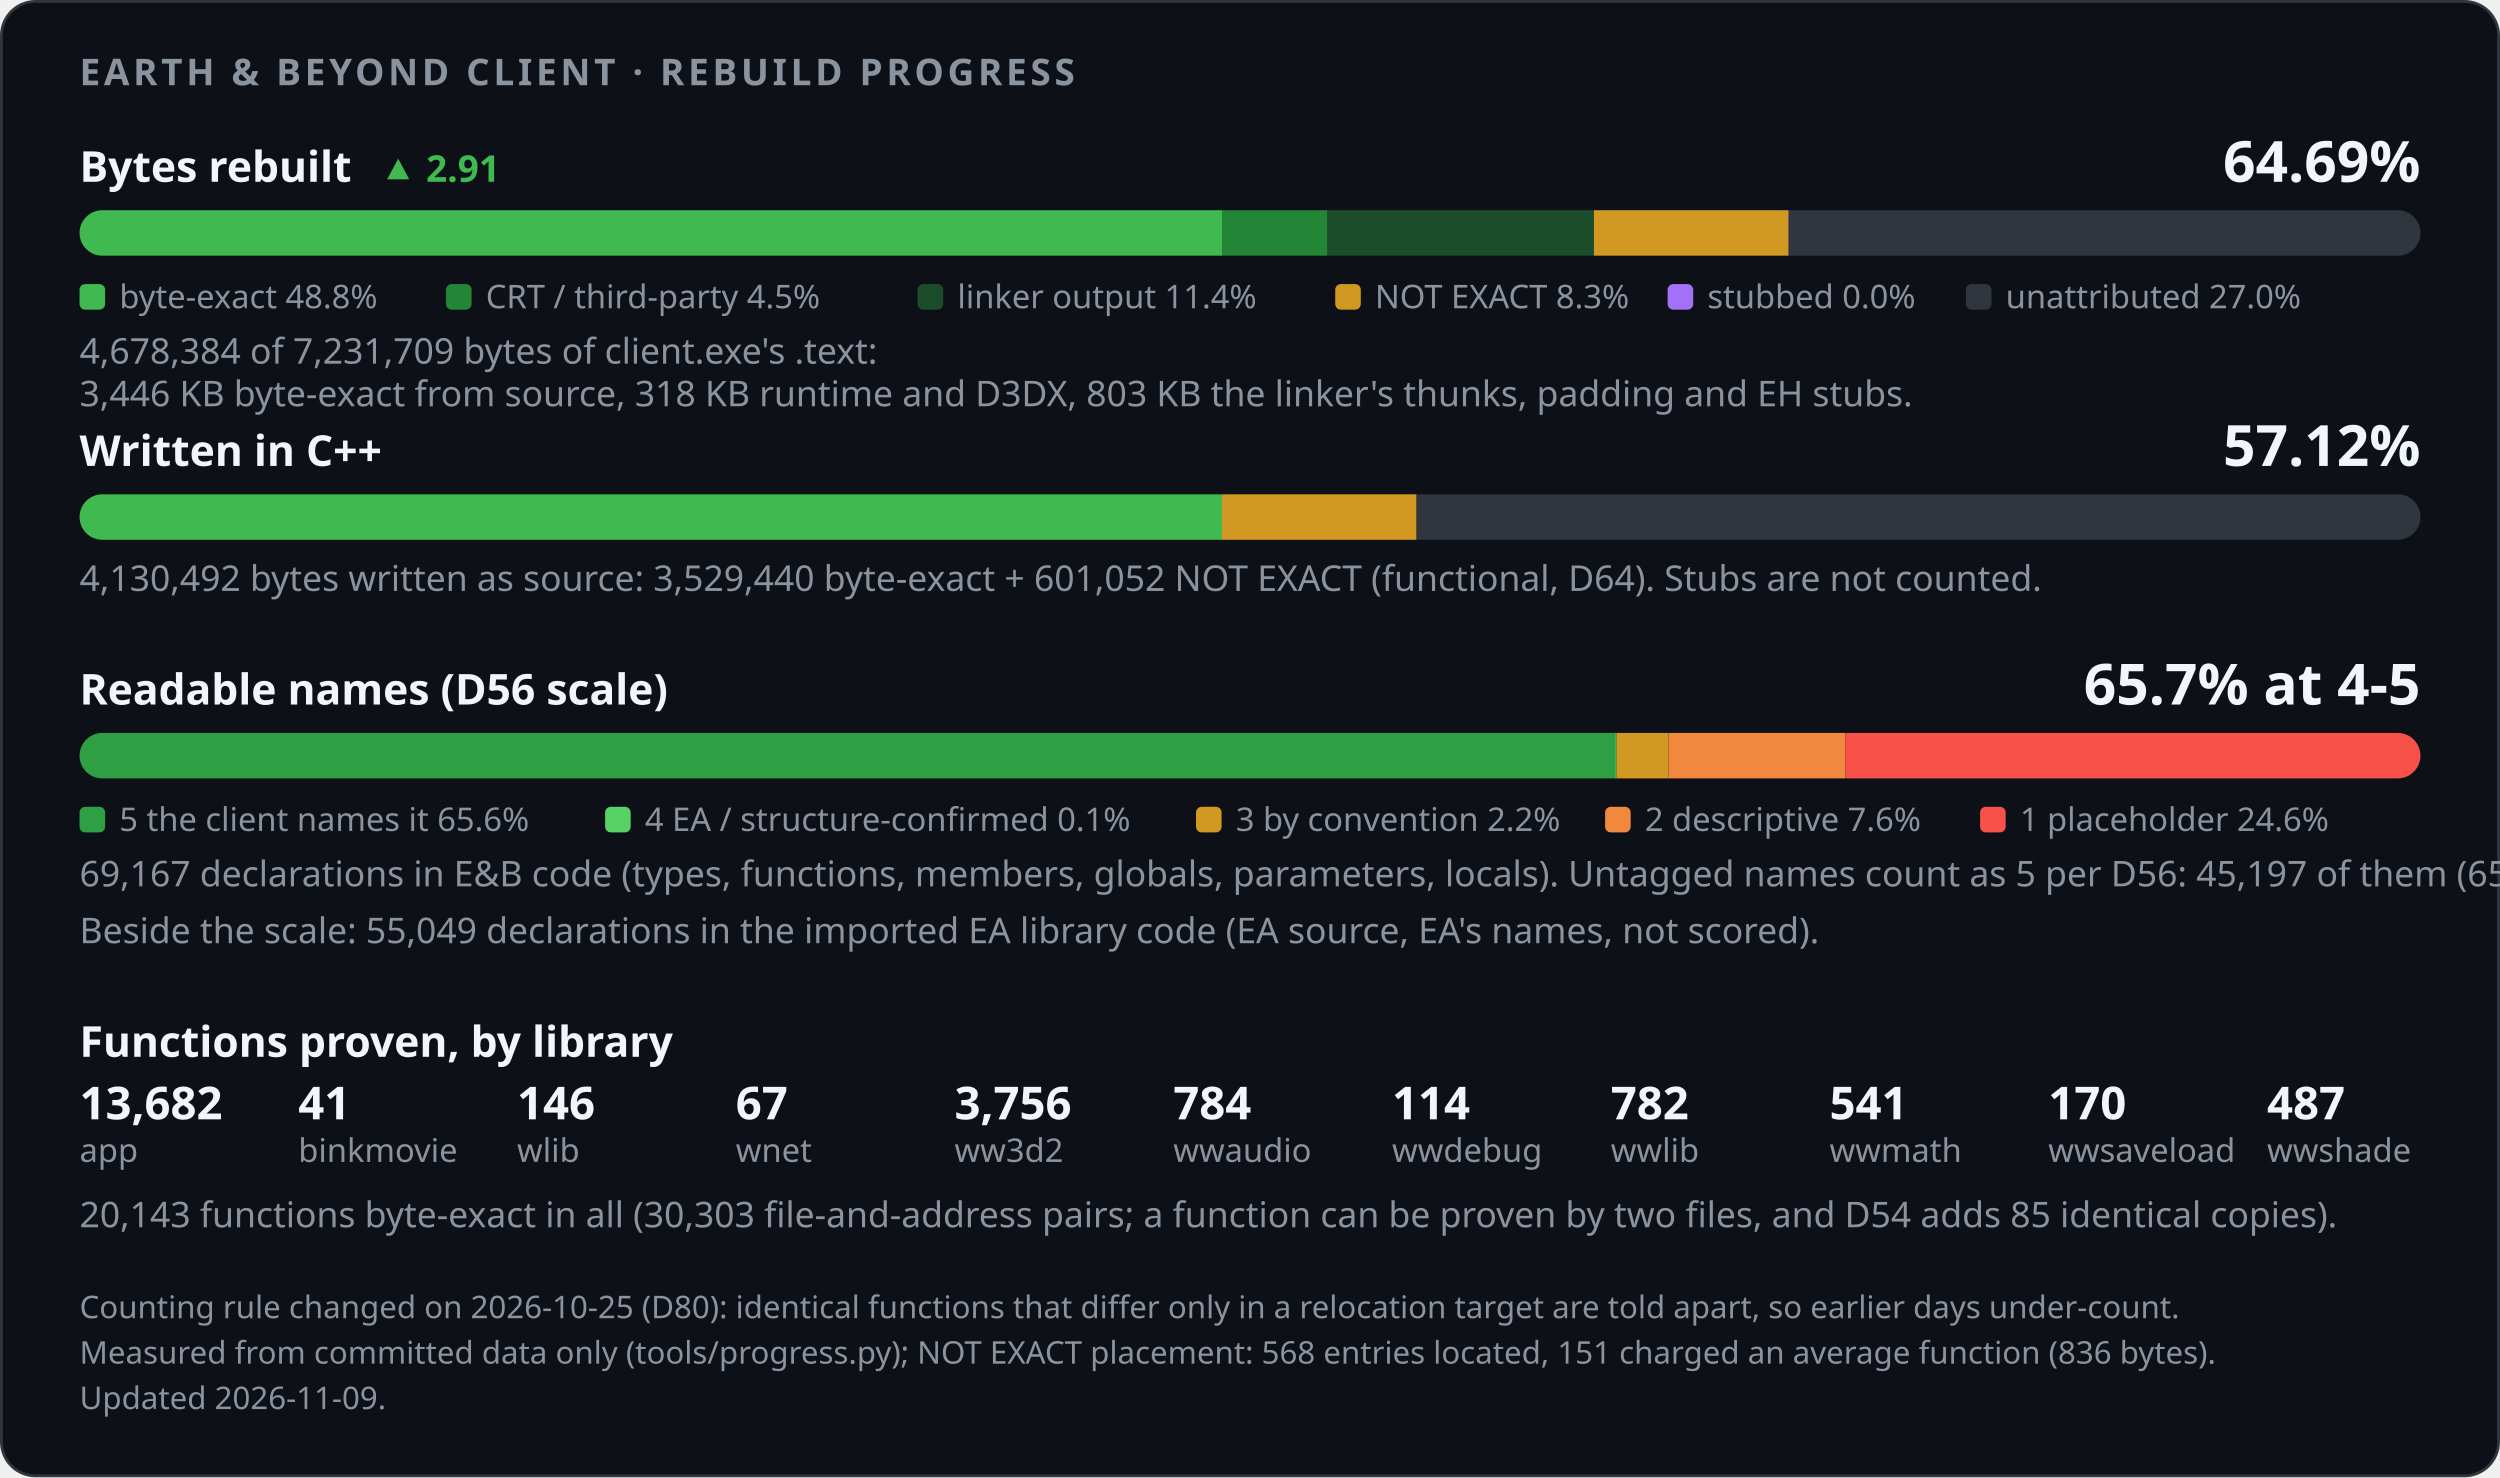
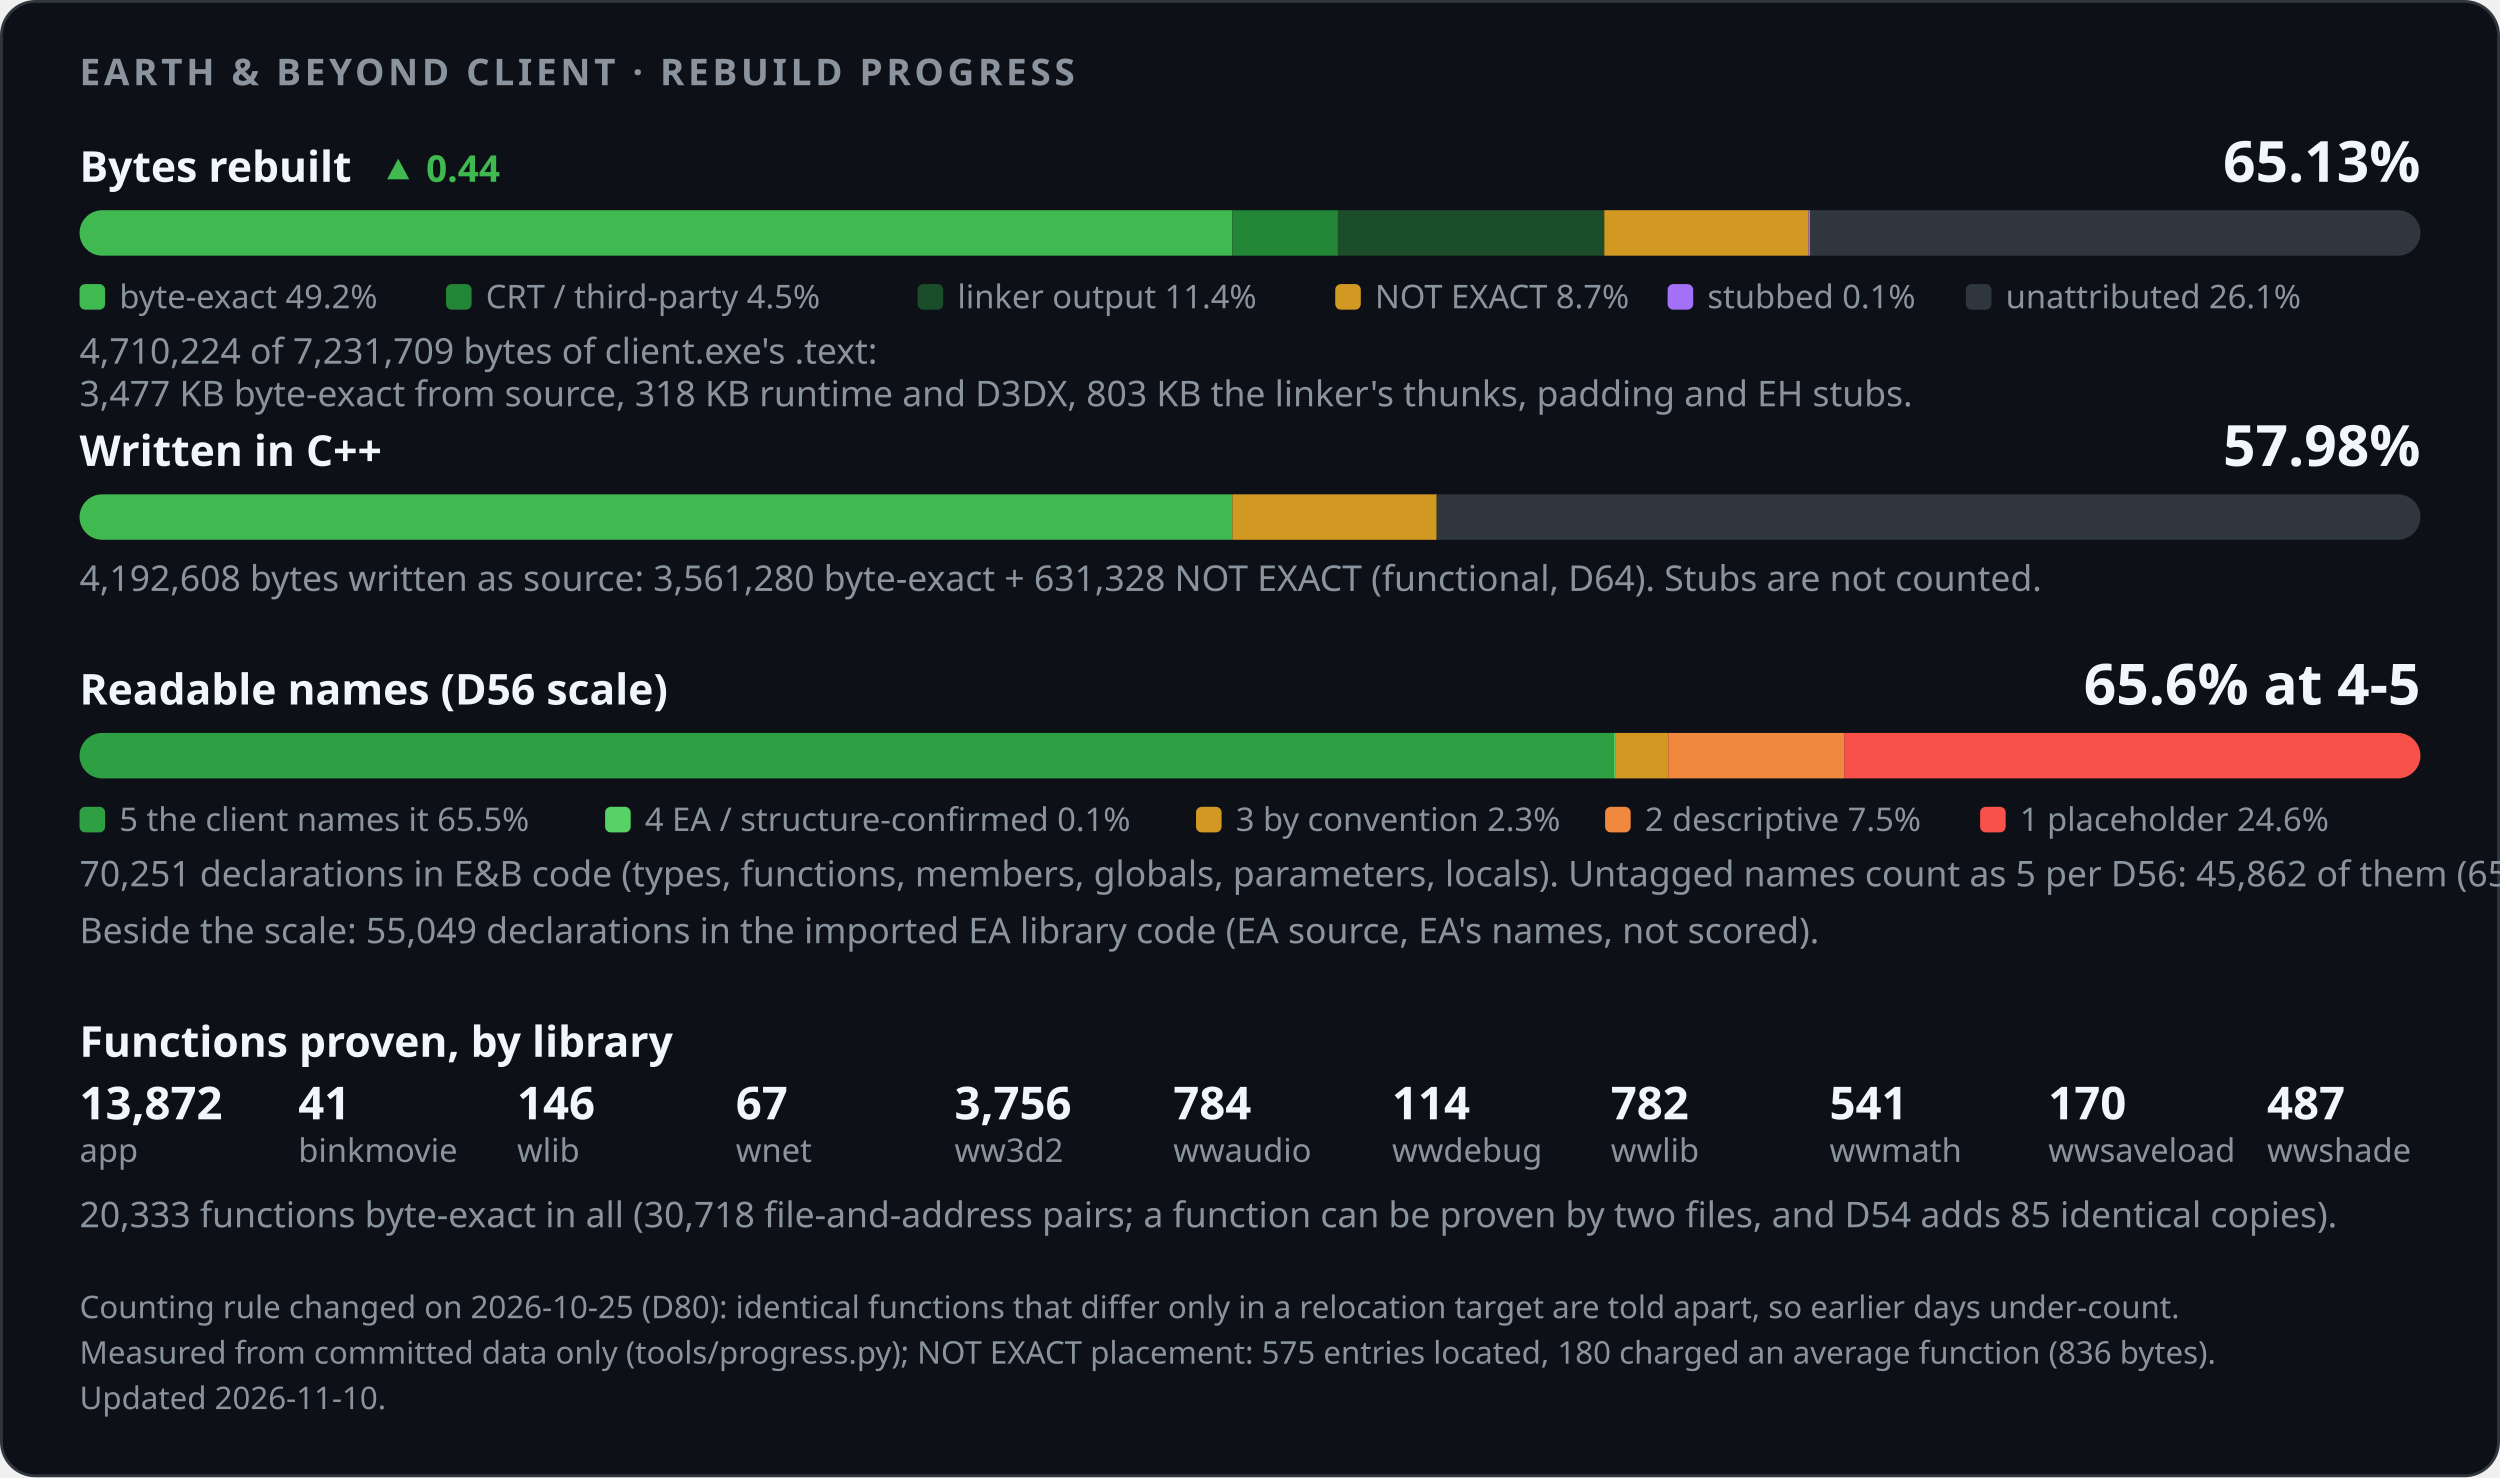
<svg xmlns="http://www.w3.org/2000/svg" width="880" height="520" viewBox="0 0 880 520" role="img" aria-labelledby="title desc">
  <style>
    .card { fill: #0d1117; stroke: #30363d; } .strong { fill: #f0f6fc; } .muted { fill: #8b949e; }
    .grid { stroke: #30363d; } .up { fill: #3fb950; } .down { fill: #f85149; }
    .s-exact { fill: #3fb950; } .s-notexact { fill: #d29922; } .s-stub { fill: #a371f7; }
    .s-third { fill: #238636; } .s-linker { fill: #1b4d2b; } .s-unattr { fill: #30363d; }
    .l-exact { stroke: #3fb950; } .l-written { stroke: #58a6ff; }
    @media (prefers-color-scheme: light) {
      .card { fill: #ffffff; stroke: #d0d7de; } .strong { fill: #1f2328; } .muted { fill: #59636e; }
      .grid { stroke: #d0d7de; } .up { fill: #1a7f37; } .down { fill: #cf222e; }
      .s-exact { fill: #1a7f37; } .s-third { fill: #4ac26b; } .s-linker { fill: #aceebb; } .s-unattr { fill: #d0d7de; }
      .l-exact { stroke: #1a7f37; } .l-written { stroke: #0969da; }
    }
  </style>
  <rect class="card" x="0.5" y="0.5" width="879" height="519" rx="12" />
  <g font-family="-apple-system,BlinkMacSystemFont,'Segoe UI','Noto Sans',Helvetica,Arial,sans-serif">
    <text x="28" y="30" class="muted" font-size="13" font-weight="600" letter-spacing="1.3">EARTH &amp; BEYOND CLIENT · REBUILD PROGRESS</text>
-     <text x="28" y="64" class="strong" font-size="15" font-weight="600">Bytes rebuilt<tspan class="up" dx="10" font-size="13" font-weight="600">▲ 2.91</tspan>
+     <text x="28" y="64" class="strong" font-size="15" font-weight="600">Bytes rebuilt<tspan class="up" dx="10" font-size="13" font-weight="600">▲ 0.44</tspan>
    </text>
-     <text x="852" y="64" class="strong" font-size="20" font-weight="700" text-anchor="end">64.69%</text>
+     <text x="852" y="64" class="strong" font-size="20" font-weight="700" text-anchor="end">65.13%</text>
    <clipPath id="clip74">
      <rect x="28" y="74" width="824" height="16" rx="8.0" />
    </clipPath>
    <g clip-path="url(#clip74)">
-       <rect x="28.00" y="74" width="402.15" height="16" class="s-exact" />
-       <rect x="430.15" y="74" width="37.17" height="16" class="s-third" />
-       <rect x="467.33" y="74" width="93.74" height="16" class="s-linker" />
-       <rect x="561.07" y="74" width="68.49" height="16" class="s-notexact" />
-       <rect x="629.55" y="74" width="0.11" height="16" class="s-stub" />
-       <rect x="629.66" y="74" width="222.34" height="16" class="s-unattr" />
+       <rect x="28.00" y="74" width="405.78" height="16" class="s-exact" />
+       <rect x="433.78" y="74" width="37.17" height="16" class="s-third" />
+       <rect x="470.95" y="74" width="93.74" height="16" class="s-linker" />
+       <rect x="564.70" y="74" width="71.94" height="16" class="s-notexact" />
+       <rect x="636.63" y="74" width="0.61" height="16" class="s-stub" />
+       <rect x="637.24" y="74" width="214.76" height="16" class="s-unattr" />
    </g>
    <rect x="28" y="100" width="9" height="9" rx="2" class="s-exact" />
-     <text x="42" y="108.5" class="muted" font-size="11.5">byte-exact 48.8%</text>
+     <text x="42" y="108.5" class="muted" font-size="11.5">byte-exact 49.2%</text>
    <rect x="157" y="100" width="9" height="9" rx="2" class="s-third" />
    <text x="171" y="108.5" class="muted" font-size="11.5">CRT / third-party 4.5%</text>
    <rect x="323" y="100" width="9" height="9" rx="2" class="s-linker" />
    <text x="337" y="108.5" class="muted" font-size="11.5">linker output 11.4%</text>
    <rect x="470" y="100" width="9" height="9" rx="2" class="s-notexact" />
-     <text x="484" y="108.5" class="muted" font-size="11.5">NOT EXACT 8.3%</text>
+     <text x="484" y="108.5" class="muted" font-size="11.5">NOT EXACT 8.7%</text>
    <rect x="587" y="100" width="9" height="9" rx="2" class="s-stub" />
-     <text x="601" y="108.5" class="muted" font-size="11.5">stubbed 0.0%</text>
+     <text x="601" y="108.5" class="muted" font-size="11.5">stubbed 0.1%</text>
    <rect x="692" y="100" width="9" height="9" rx="2" class="s-unattr" />
-     <text x="706" y="108.5" class="muted" font-size="11.5">unattributed 27.0%</text>
-     <text x="28" y="128" class="muted" font-size="12.5">4,678,384 of 7,231,709 bytes of client.exe's .text:</text>
-     <text x="28" y="143" class="muted" font-size="12.5">3,446 KB byte-exact from source, 318 KB runtime and D3DX, 803 KB the linker's thunks, padding and EH stubs.</text>
+     <text x="706" y="108.5" class="muted" font-size="11.5">unattributed 26.1%</text>
+     <text x="28" y="128" class="muted" font-size="12.5">4,710,224 of 7,231,709 bytes of client.exe's .text:</text>
+     <text x="28" y="143" class="muted" font-size="12.5">3,477 KB byte-exact from source, 318 KB runtime and D3DX, 803 KB the linker's thunks, padding and EH stubs.</text>
    <text x="28" y="164" class="strong" font-size="15" font-weight="600">Written in C++</text>
-     <text x="852" y="164" class="strong" font-size="20" font-weight="700" text-anchor="end">57.12%</text>
+     <text x="852" y="164" class="strong" font-size="20" font-weight="700" text-anchor="end">57.98%</text>
    <clipPath id="clip174">
      <rect x="28" y="174" width="824" height="16" rx="8.0" />
    </clipPath>
    <g clip-path="url(#clip174)">
-       <rect x="28.00" y="174" width="402.15" height="16" class="s-exact" />
-       <rect x="430.15" y="174" width="68.49" height="16" class="s-notexact" />
-       <rect x="498.64" y="174" width="353.36" height="16" class="s-unattr" />
+       <rect x="28.00" y="174" width="405.78" height="16" class="s-exact" />
+       <rect x="433.78" y="174" width="71.94" height="16" class="s-notexact" />
+       <rect x="505.72" y="174" width="346.28" height="16" class="s-unattr" />
    </g>
-     <text x="28" y="208" class="muted" font-size="12.5">4,130,492 bytes written as source: 3,529,440 byte-exact + 601,052 NOT EXACT (functional, D64). Stubs are not counted.</text>
+     <text x="28" y="208" class="muted" font-size="12.5">4,192,608 bytes written as source: 3,561,280 byte-exact + 631,328 NOT EXACT (functional, D64). Stubs are not counted.</text>
    <text x="28" y="248" class="strong" font-size="15" font-weight="600">Readable names (D56 scale)</text>
-     <text x="852" y="248" class="strong" font-size="20" font-weight="700" text-anchor="end">65.7% at 4-5</text>
+     <text x="852" y="248" class="strong" font-size="20" font-weight="700" text-anchor="end">65.6% at 4-5</text>
    <clipPath id="clip258">
      <rect x="28" y="258" width="824" height="16" rx="8.0" />
    </clipPath>
    <g clip-path="url(#clip258)">
-       <rect x="28.00" y="258" width="540.55" height="16" fill="#2ea043" />
-       <rect x="568.55" y="258" width="0.45" height="16" fill="#56d364" />
-       <rect x="569.00" y="258" width="18.29" height="16" fill="#d29922" />
-       <rect x="587.29" y="258" width="62.27" height="16" fill="#f0883e" />
-       <rect x="649.56" y="258" width="202.44" height="16" fill="#f85149" />
+       <rect x="28.00" y="258" width="540.08" height="16" fill="#2ea043" />
+       <rect x="568.08" y="258" width="0.45" height="16" fill="#56d364" />
+       <rect x="568.52" y="258" width="18.68" height="16" fill="#d29922" />
+       <rect x="587.21" y="258" width="61.94" height="16" fill="#f0883e" />
+       <rect x="649.15" y="258" width="202.85" height="16" fill="#f85149" />
    </g>
    <rect x="28" y="284" width="9" height="9" rx="2" fill="#2ea043" />
-     <text x="42" y="292.5" class="muted" font-size="11.5">5 the client names it 65.6%</text>
+     <text x="42" y="292.5" class="muted" font-size="11.5">5 the client names it 65.5%</text>
    <rect x="213" y="284" width="9" height="9" rx="2" fill="#56d364" />
    <text x="227" y="292.5" class="muted" font-size="11.5">4 EA / structure-confirmed 0.1%</text>
    <rect x="421" y="284" width="9" height="9" rx="2" fill="#d29922" />
-     <text x="435" y="292.5" class="muted" font-size="11.5">3 by convention 2.2%</text>
+     <text x="435" y="292.5" class="muted" font-size="11.5">3 by convention 2.3%</text>
    <rect x="565" y="284" width="9" height="9" rx="2" fill="#f0883e" />
-     <text x="579" y="292.5" class="muted" font-size="11.5">2 descriptive 7.6%</text>
+     <text x="579" y="292.5" class="muted" font-size="11.5">2 descriptive 7.5%</text>
    <rect x="697" y="284" width="9" height="9" rx="2" fill="#f85149" />
    <text x="711" y="292.5" class="muted" font-size="11.5">1 placeholder 24.6%</text>
-     <text x="28" y="312" class="muted" font-size="12.5">69,167 declarations in E&amp;B code (types, functions, members, globals, parameters, locals). Untagged names count as 5 per D56: 45,197 of them (65.3%).</text>
+     <text x="28" y="312" class="muted" font-size="12.5">70,251 declarations in E&amp;B code (types, functions, members, globals, parameters, locals). Untagged names count as 5 per D56: 45,862 of them (65.3%).</text>
    <text x="28" y="332" class="muted" font-size="12.5">Beside the scale: 55,049 declarations in the imported EA library code (EA source, EA's names, not scored).</text>
    <text x="28" y="372" class="strong" font-size="15" font-weight="600">Functions proven, by library</text>
-     <text x="28" y="394" class="strong" font-size="16" font-weight="700">13,682</text>
+     <text x="28" y="394" class="strong" font-size="16" font-weight="700">13,872</text>
    <text x="28" y="409" class="muted" font-size="11.5">app</text>
    <text x="105" y="394" class="strong" font-size="16" font-weight="700">41</text>
    <text x="105" y="409" class="muted" font-size="11.5">binkmovie</text>
    <text x="182" y="394" class="strong" font-size="16" font-weight="700">146</text>
    <text x="182" y="409" class="muted" font-size="11.5">wlib</text>
    <text x="259" y="394" class="strong" font-size="16" font-weight="700">67</text>
    <text x="259" y="409" class="muted" font-size="11.5">wnet</text>
    <text x="336" y="394" class="strong" font-size="16" font-weight="700">3,756</text>
    <text x="336" y="409" class="muted" font-size="11.5">ww3d2</text>
    <text x="413" y="394" class="strong" font-size="16" font-weight="700">784</text>
    <text x="413" y="409" class="muted" font-size="11.5">wwaudio</text>
    <text x="490" y="394" class="strong" font-size="16" font-weight="700">114</text>
    <text x="490" y="409" class="muted" font-size="11.5">wwdebug</text>
    <text x="567" y="394" class="strong" font-size="16" font-weight="700">782</text>
    <text x="567" y="409" class="muted" font-size="11.5">wwlib</text>
    <text x="644" y="394" class="strong" font-size="16" font-weight="700">541</text>
    <text x="644" y="409" class="muted" font-size="11.5">wwmath</text>
    <text x="721" y="394" class="strong" font-size="16" font-weight="700">170</text>
    <text x="721" y="409" class="muted" font-size="11.5">wwsaveload</text>
    <text x="798" y="394" class="strong" font-size="16" font-weight="700">487</text>
    <text x="798" y="409" class="muted" font-size="11.5">wwshade</text>
-     <text x="28" y="432" class="muted" font-size="12.5">20,143 functions byte-exact in all (30,303 file-and-address pairs; a function can be proven by two files, and D54 adds 85 identical copies).</text>
+     <text x="28" y="432" class="muted" font-size="12.5">20,333 functions byte-exact in all (30,718 file-and-address pairs; a function can be proven by two files, and D54 adds 85 identical copies).</text>
    <text x="28" y="464" class="muted" font-size="11">Counting rule changed on 2026-10-25 (D80): identical functions that differ only in a relocation target are told apart, so earlier days under-count.</text>
-     <text x="28" y="480" class="muted" font-size="11">Measured from committed data only (tools/progress.py); NOT EXACT placement: 568 entries located, 151 charged an average function (836 bytes).</text>
-     <text x="28" y="496" class="muted" font-size="11">Updated 2026-11-09.</text>
+     <text x="28" y="480" class="muted" font-size="11">Measured from committed data only (tools/progress.py); NOT EXACT placement: 575 entries located, 180 charged an average function (836 bytes).</text>
+     <text x="28" y="496" class="muted" font-size="11">Updated 2026-11-10.</text>
  </g>
</svg>
